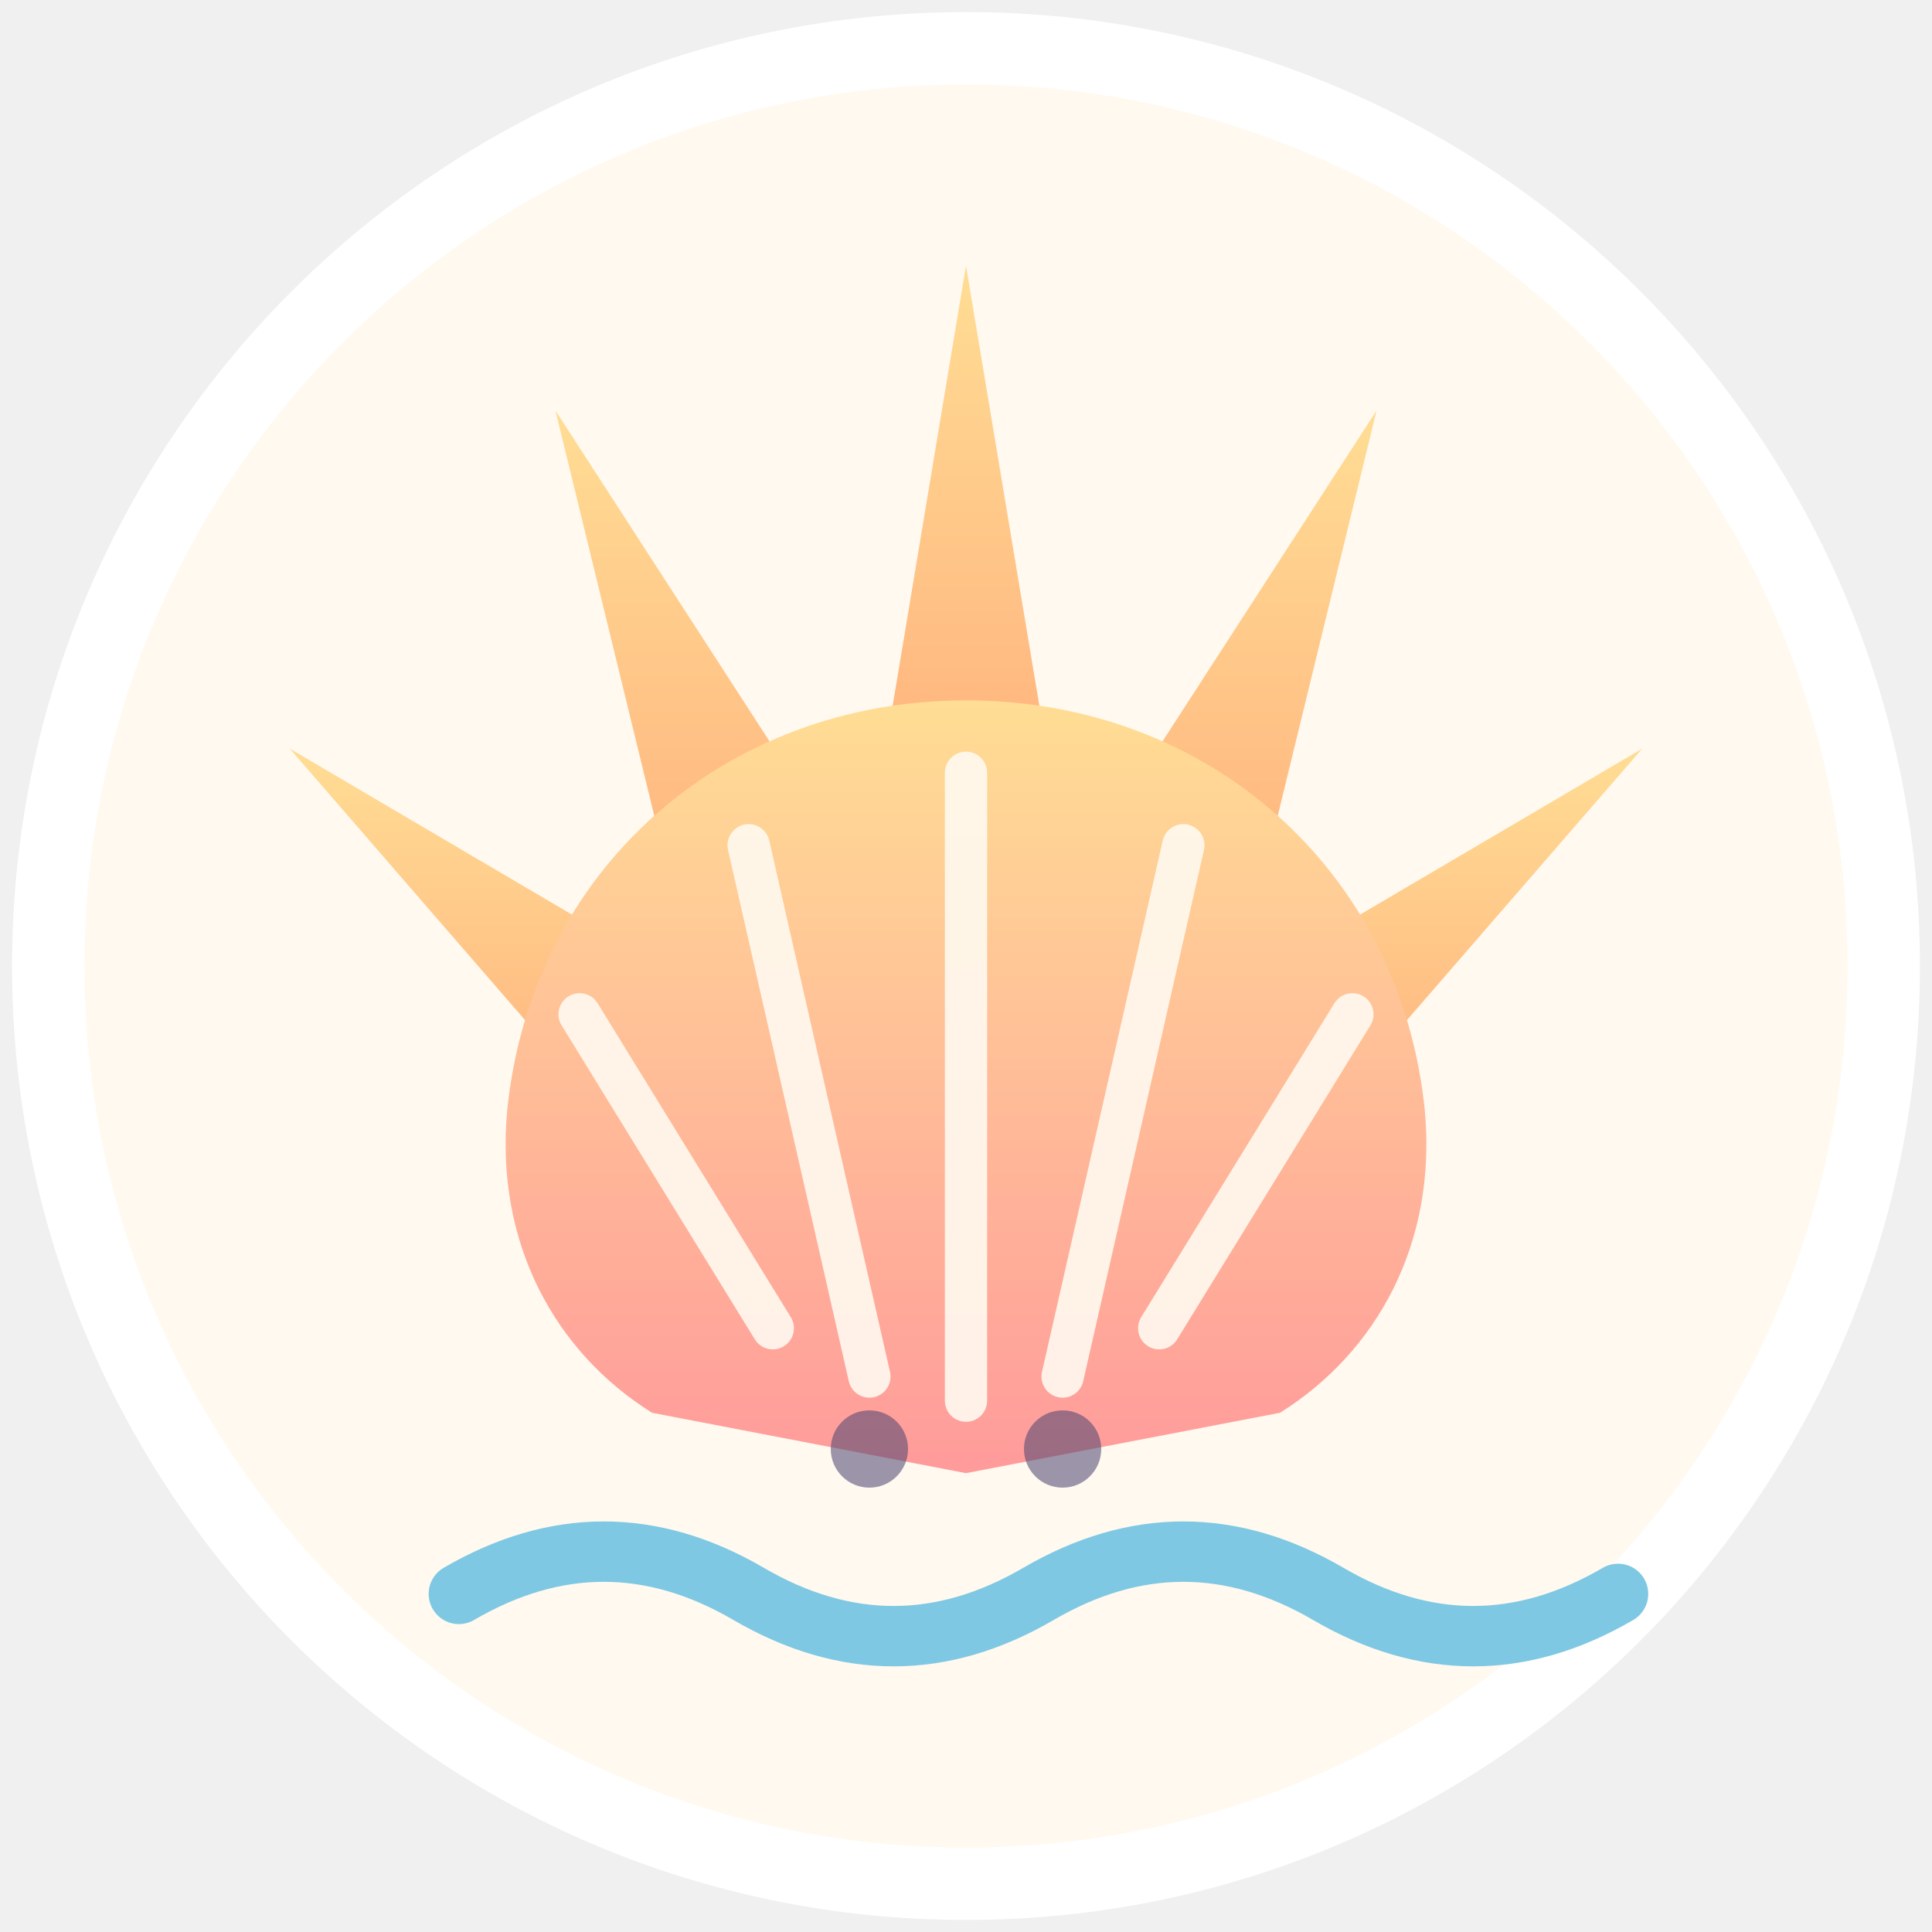
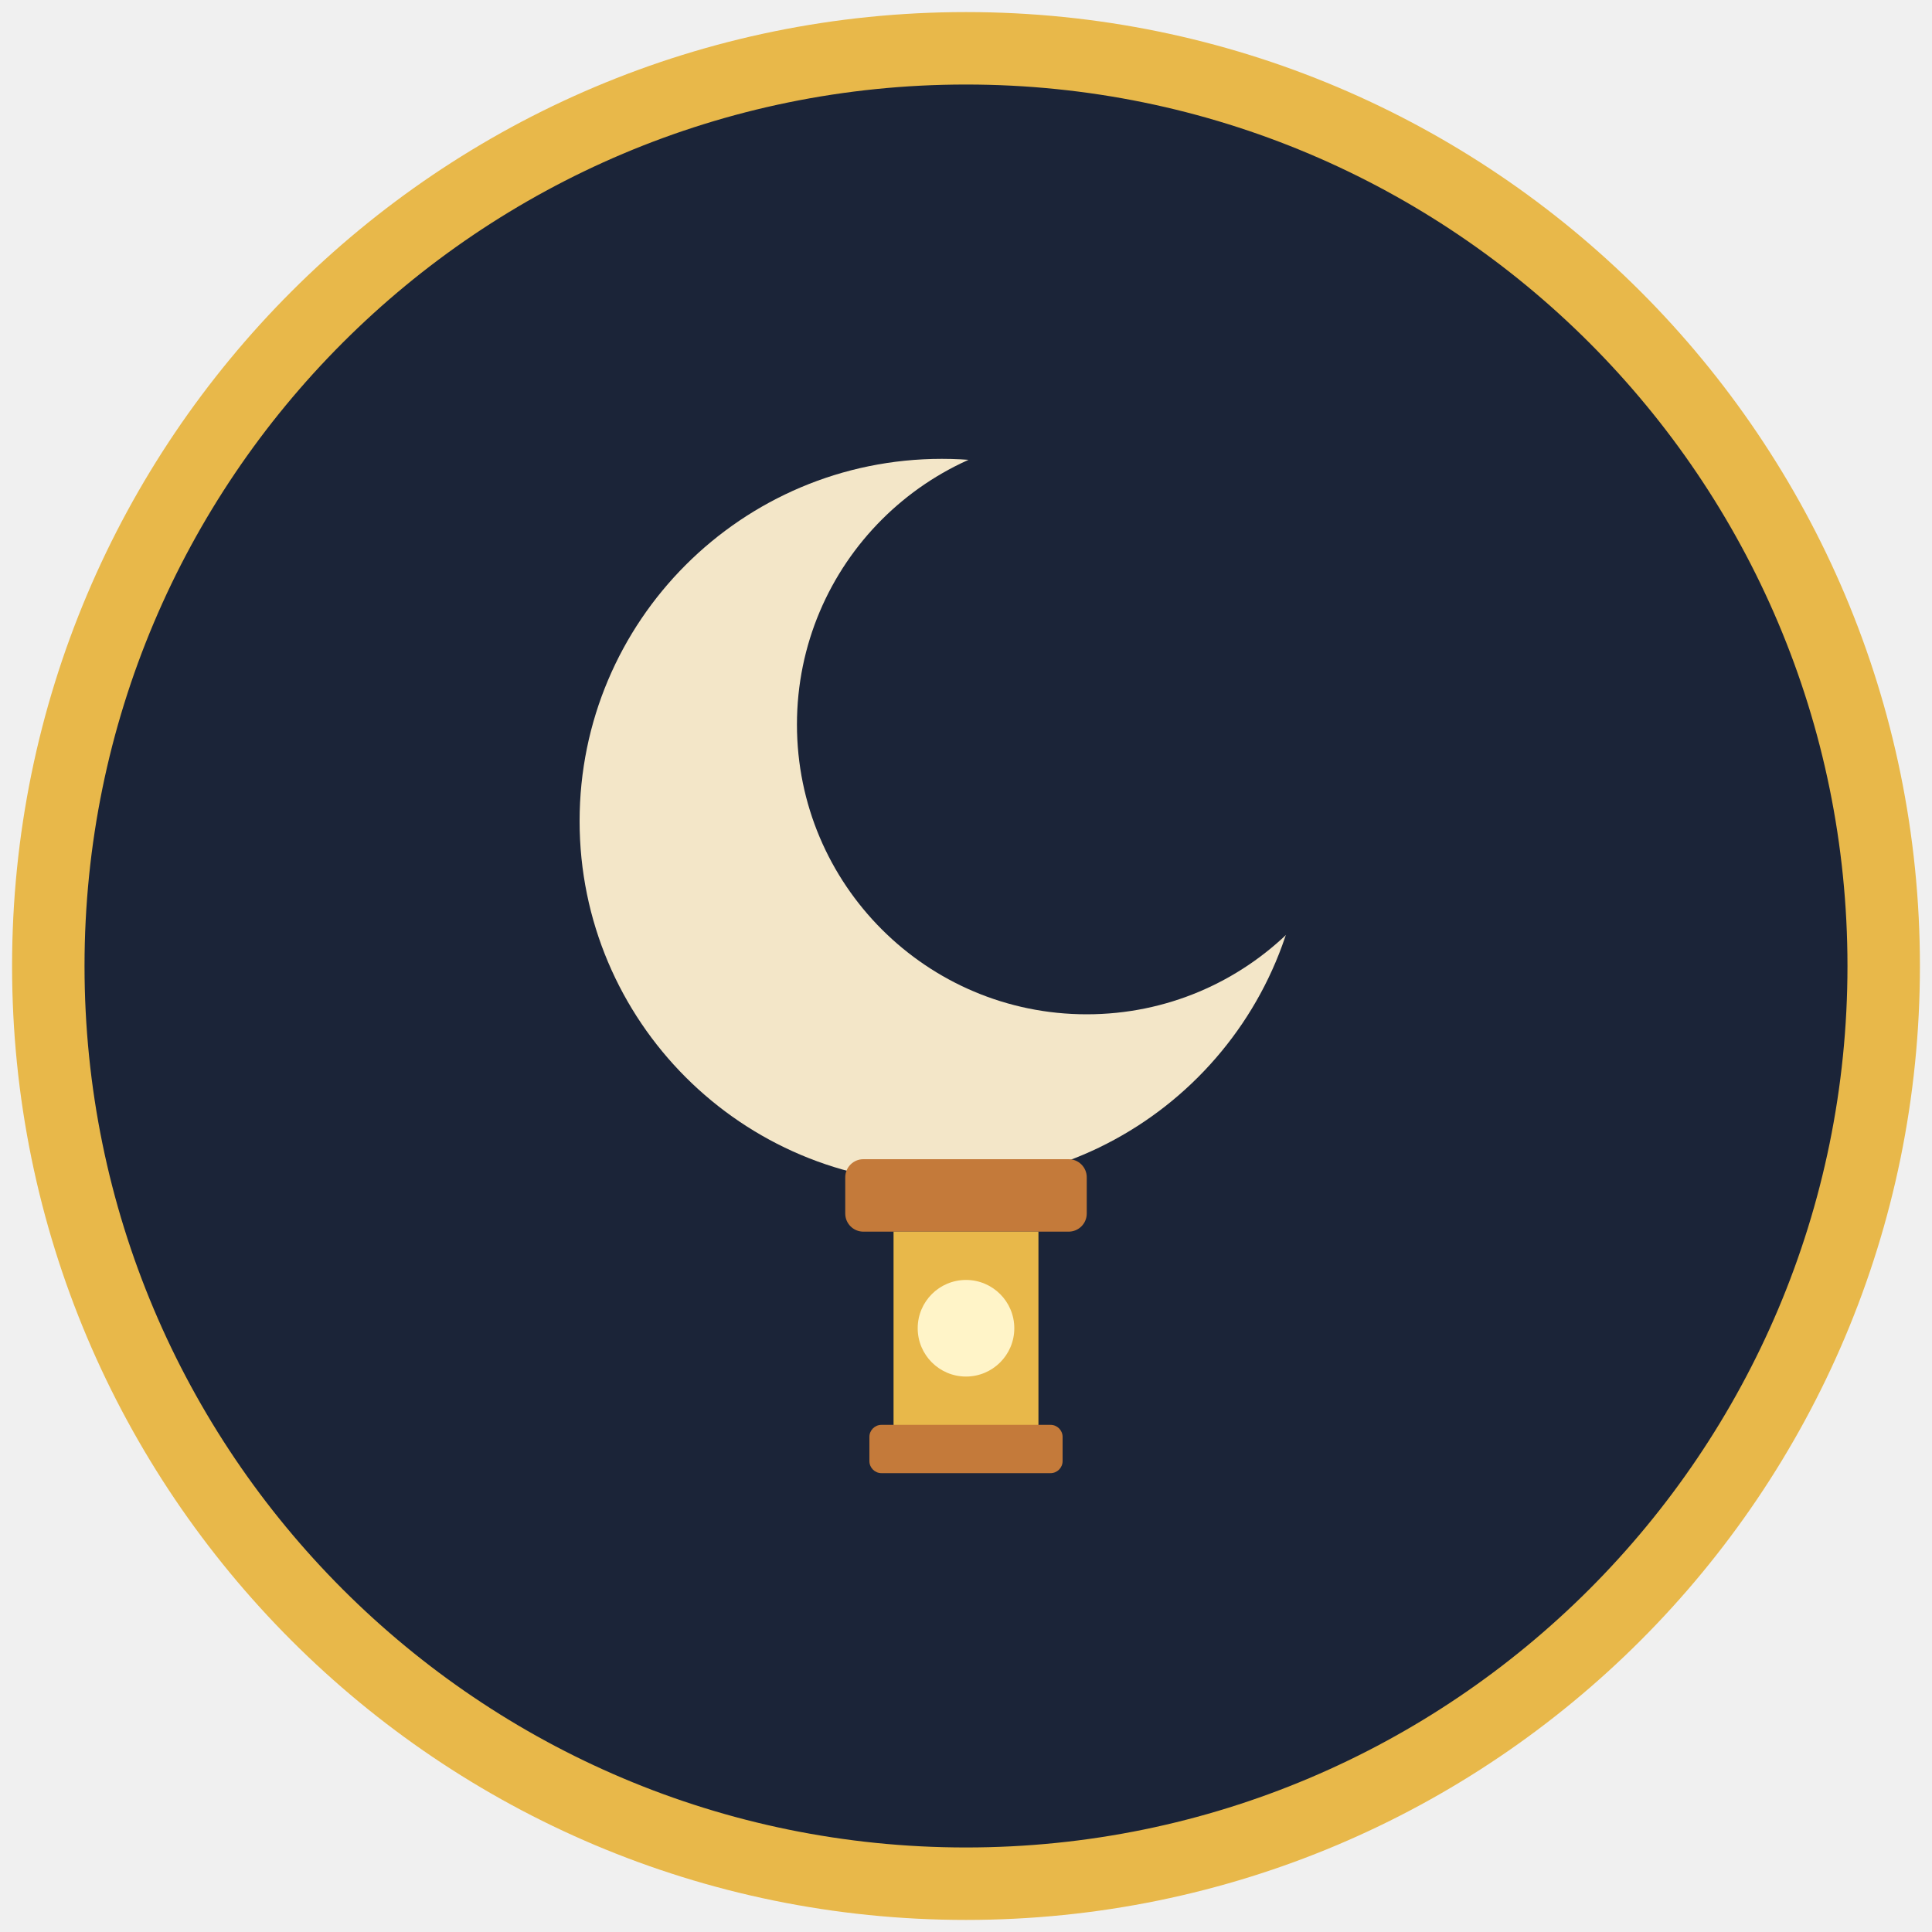
<svg xmlns="http://www.w3.org/2000/svg" viewBox="0 0 160 160" width="160" height="160">
-   <defs>
-     <linearGradient id="shellGrad" x1="0" y1="1" x2="0" y2="0">
-       <stop offset="0" stop-color="#FF9B9B" />
-       <stop offset="1" stop-color="#FFDD94" />
-     </linearGradient>
-     <linearGradient id="rayGrad" x1="0" y1="1" x2="0" y2="0">
-       <stop offset="0" stop-color="#FFB37E" />
-       <stop offset="1" stop-color="#FFDD94" />
-     </linearGradient>
-   </defs>
-   <circle cx="80" cy="80" r="76" fill="#FFF9EF" />
-   <circle cx="80" cy="80" r="76" fill="none" stroke="#FFFFFF" stroke-width="6" />
-   <g fill="url(#rayGrad)">
-     <path d="M80 22 L87 64 L73 64 Z" />
-     <path d="M46 34 L68 68 L56 75 Z" />
-     <path d="M114 34 L104 75 L92 68 Z" />
-     <path d="M24 62 L58 82 L50 92 Z" />
-     <path d="M136 62 L110 92 L102 82 Z" />
-   </g>
-   <path d="M80 58            C 60 58 44 72 42 92            C 41 103 46 112 54 117            L 80 122 L 106 117            C 114 112 119 103 118 92            C 116 72 100 58 80 58 Z" fill="url(#shellGrad)" />
-   <g stroke="#FFF9EF" stroke-width="3.5" stroke-linecap="round" fill="none" opacity="0.9">
-     <path d="M80 64 L80 116" />
-     <path d="M62 70 L72 114" />
-     <path d="M98 70 L88 114" />
-     <path d="M48 84 L64 110" />
-     <path d="M112 84 L96 110" />
-   </g>
-   <circle cx="72" cy="120" r="3.2" fill="#4A4470" opacity="0.55" />
-   <circle cx="88" cy="120" r="3.2" fill="#4A4470" opacity="0.55" />
-   <path d="M38 132 Q 50 125 62 132 T 86 132 T 110 132 T 134 132" fill="none" stroke="#7EC8E3" stroke-width="5" stroke-linecap="round" />
+   <circle cx="80" cy="80" r="76" fill="#1B2438" />
+   <circle cx="80" cy="80" r="76" fill="none" stroke="#E8B84A" stroke-width="6" />
+   <circle cx="78" cy="68" r="30" fill="#F3E6C8" />
+   <circle cx="90" cy="60" r="24" fill="#1B2438" />
+   <rect x="70" y="96" width="20" height="6" rx="1.5" fill="#C47A3A" />
+   <path d="M74 102 L74 118 Q80 124 86 118 L86 102 Z" fill="#E8B84A" />
+   <rect x="72" y="118" width="16" height="4" rx="1" fill="#C47A3A" />
+   <circle cx="80" cy="110" r="4" fill="#FFF4C8" />
</svg>
